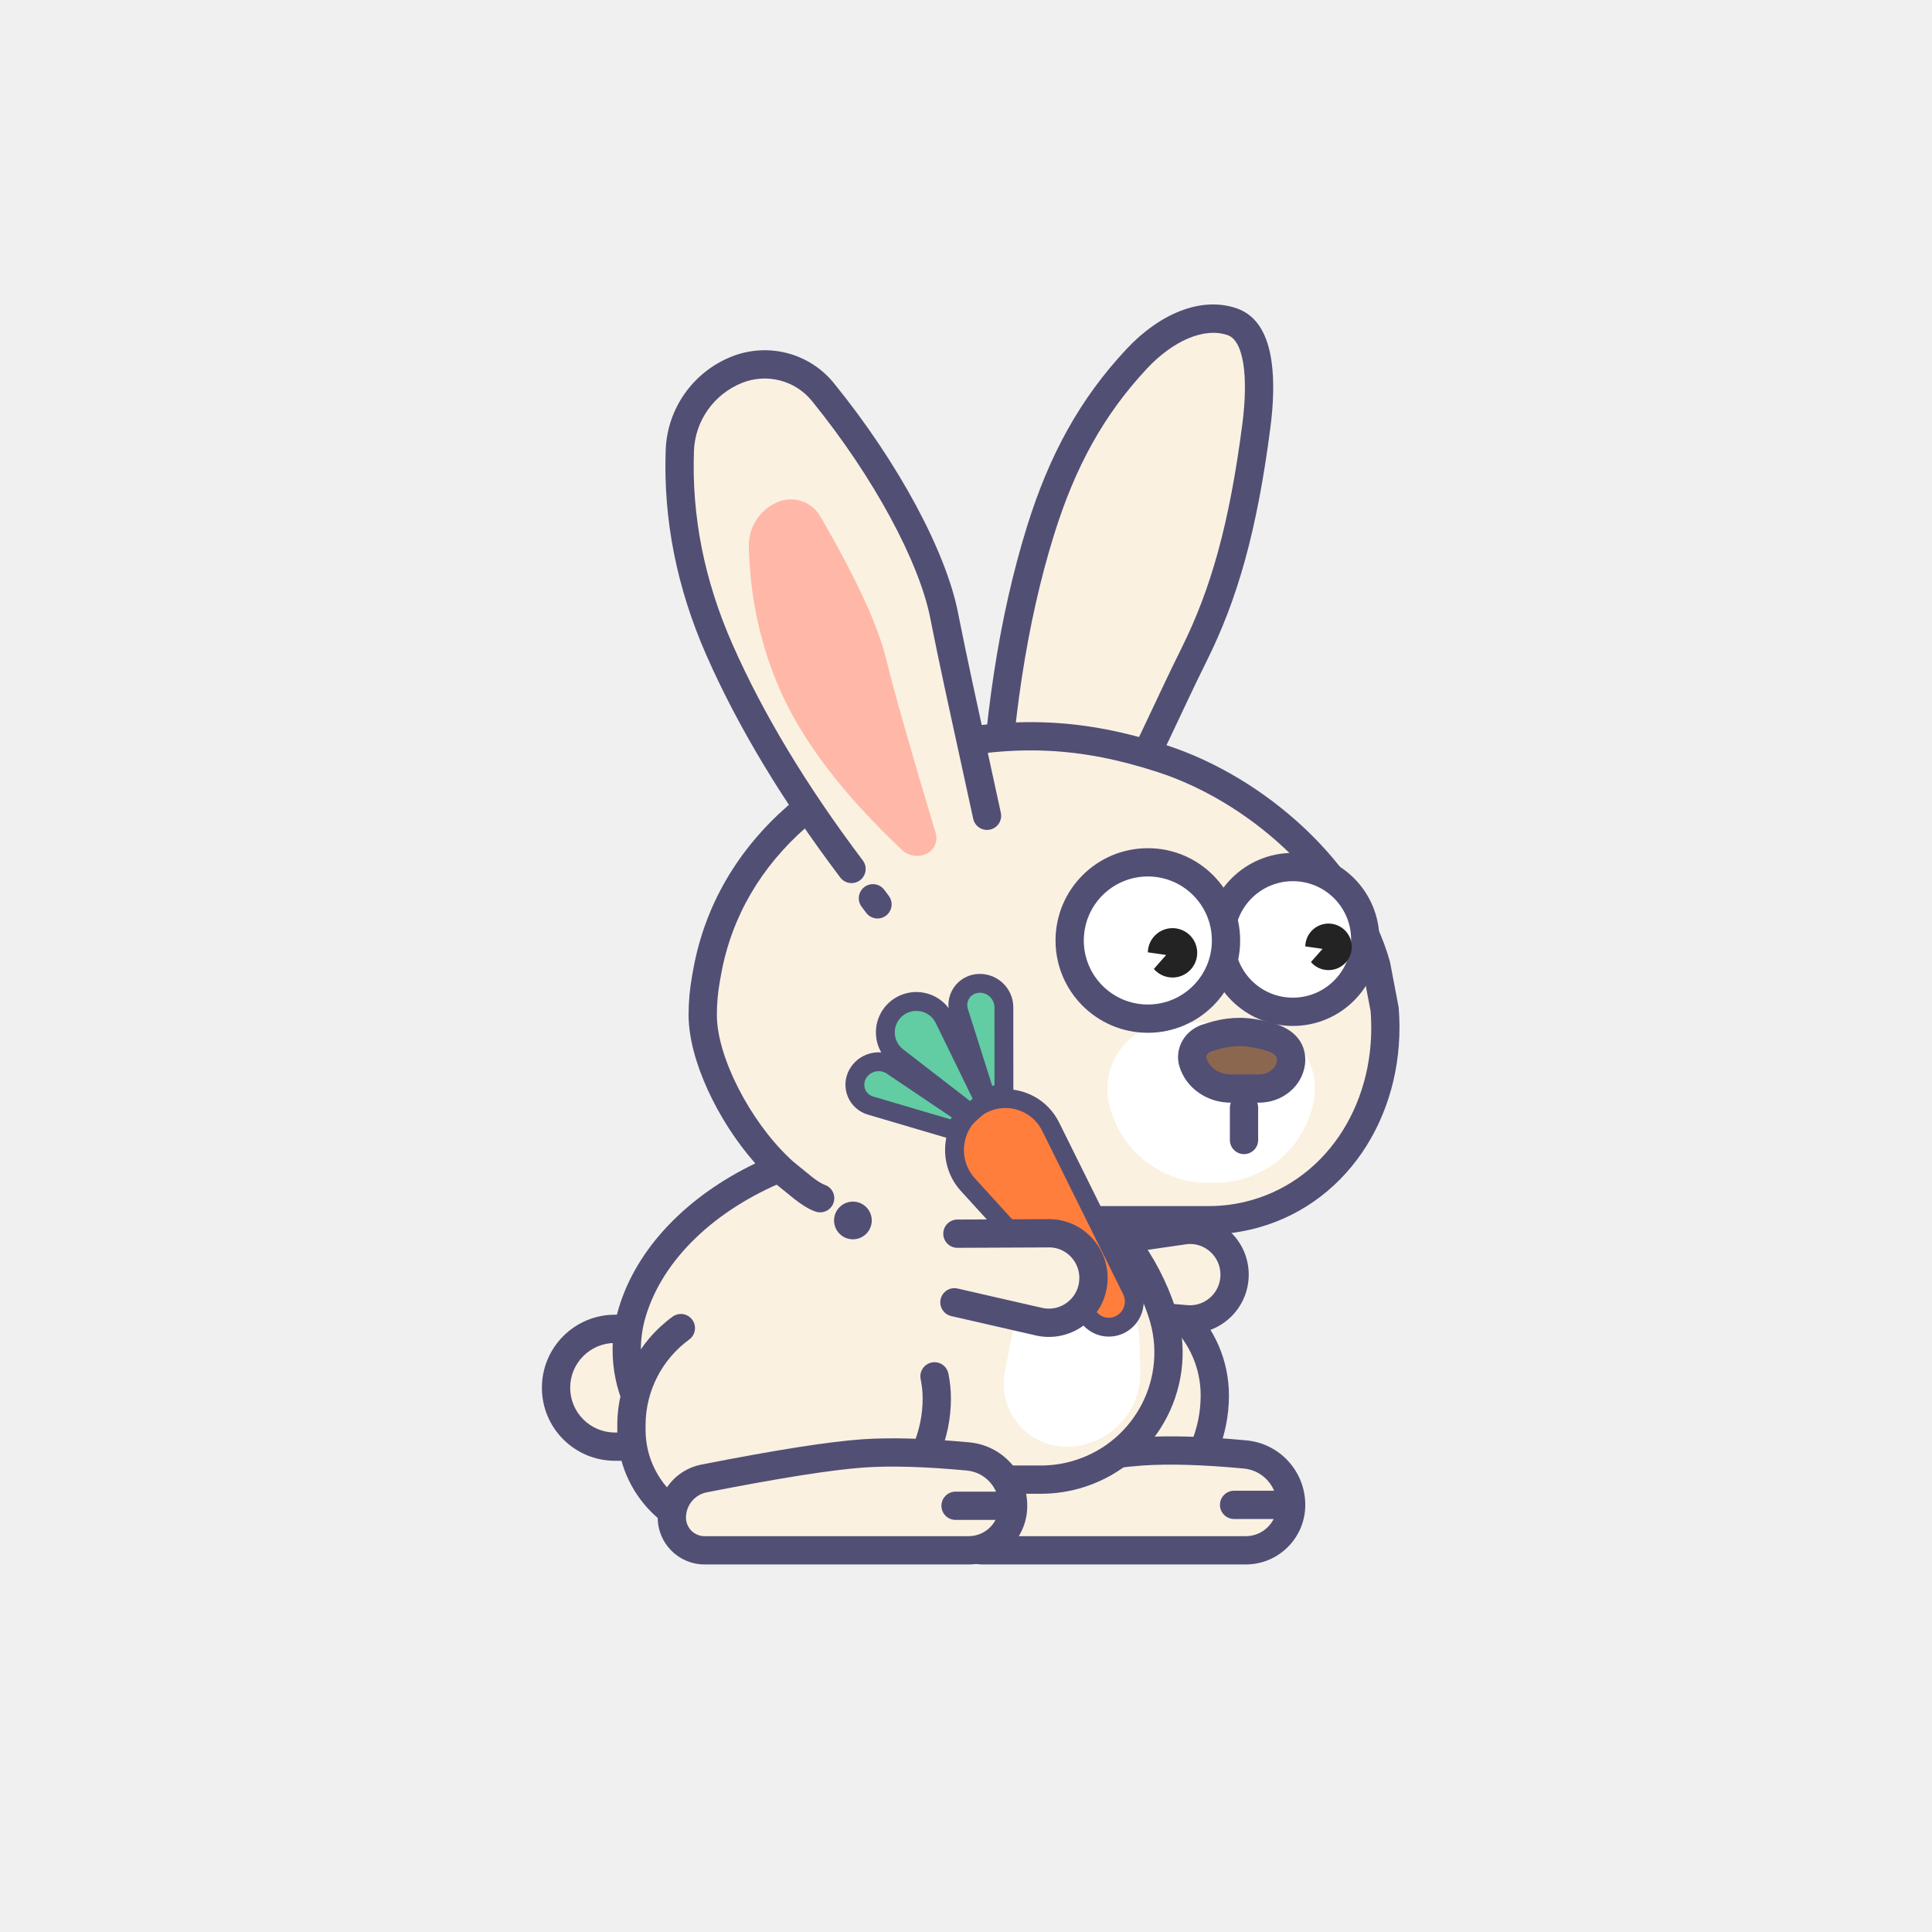
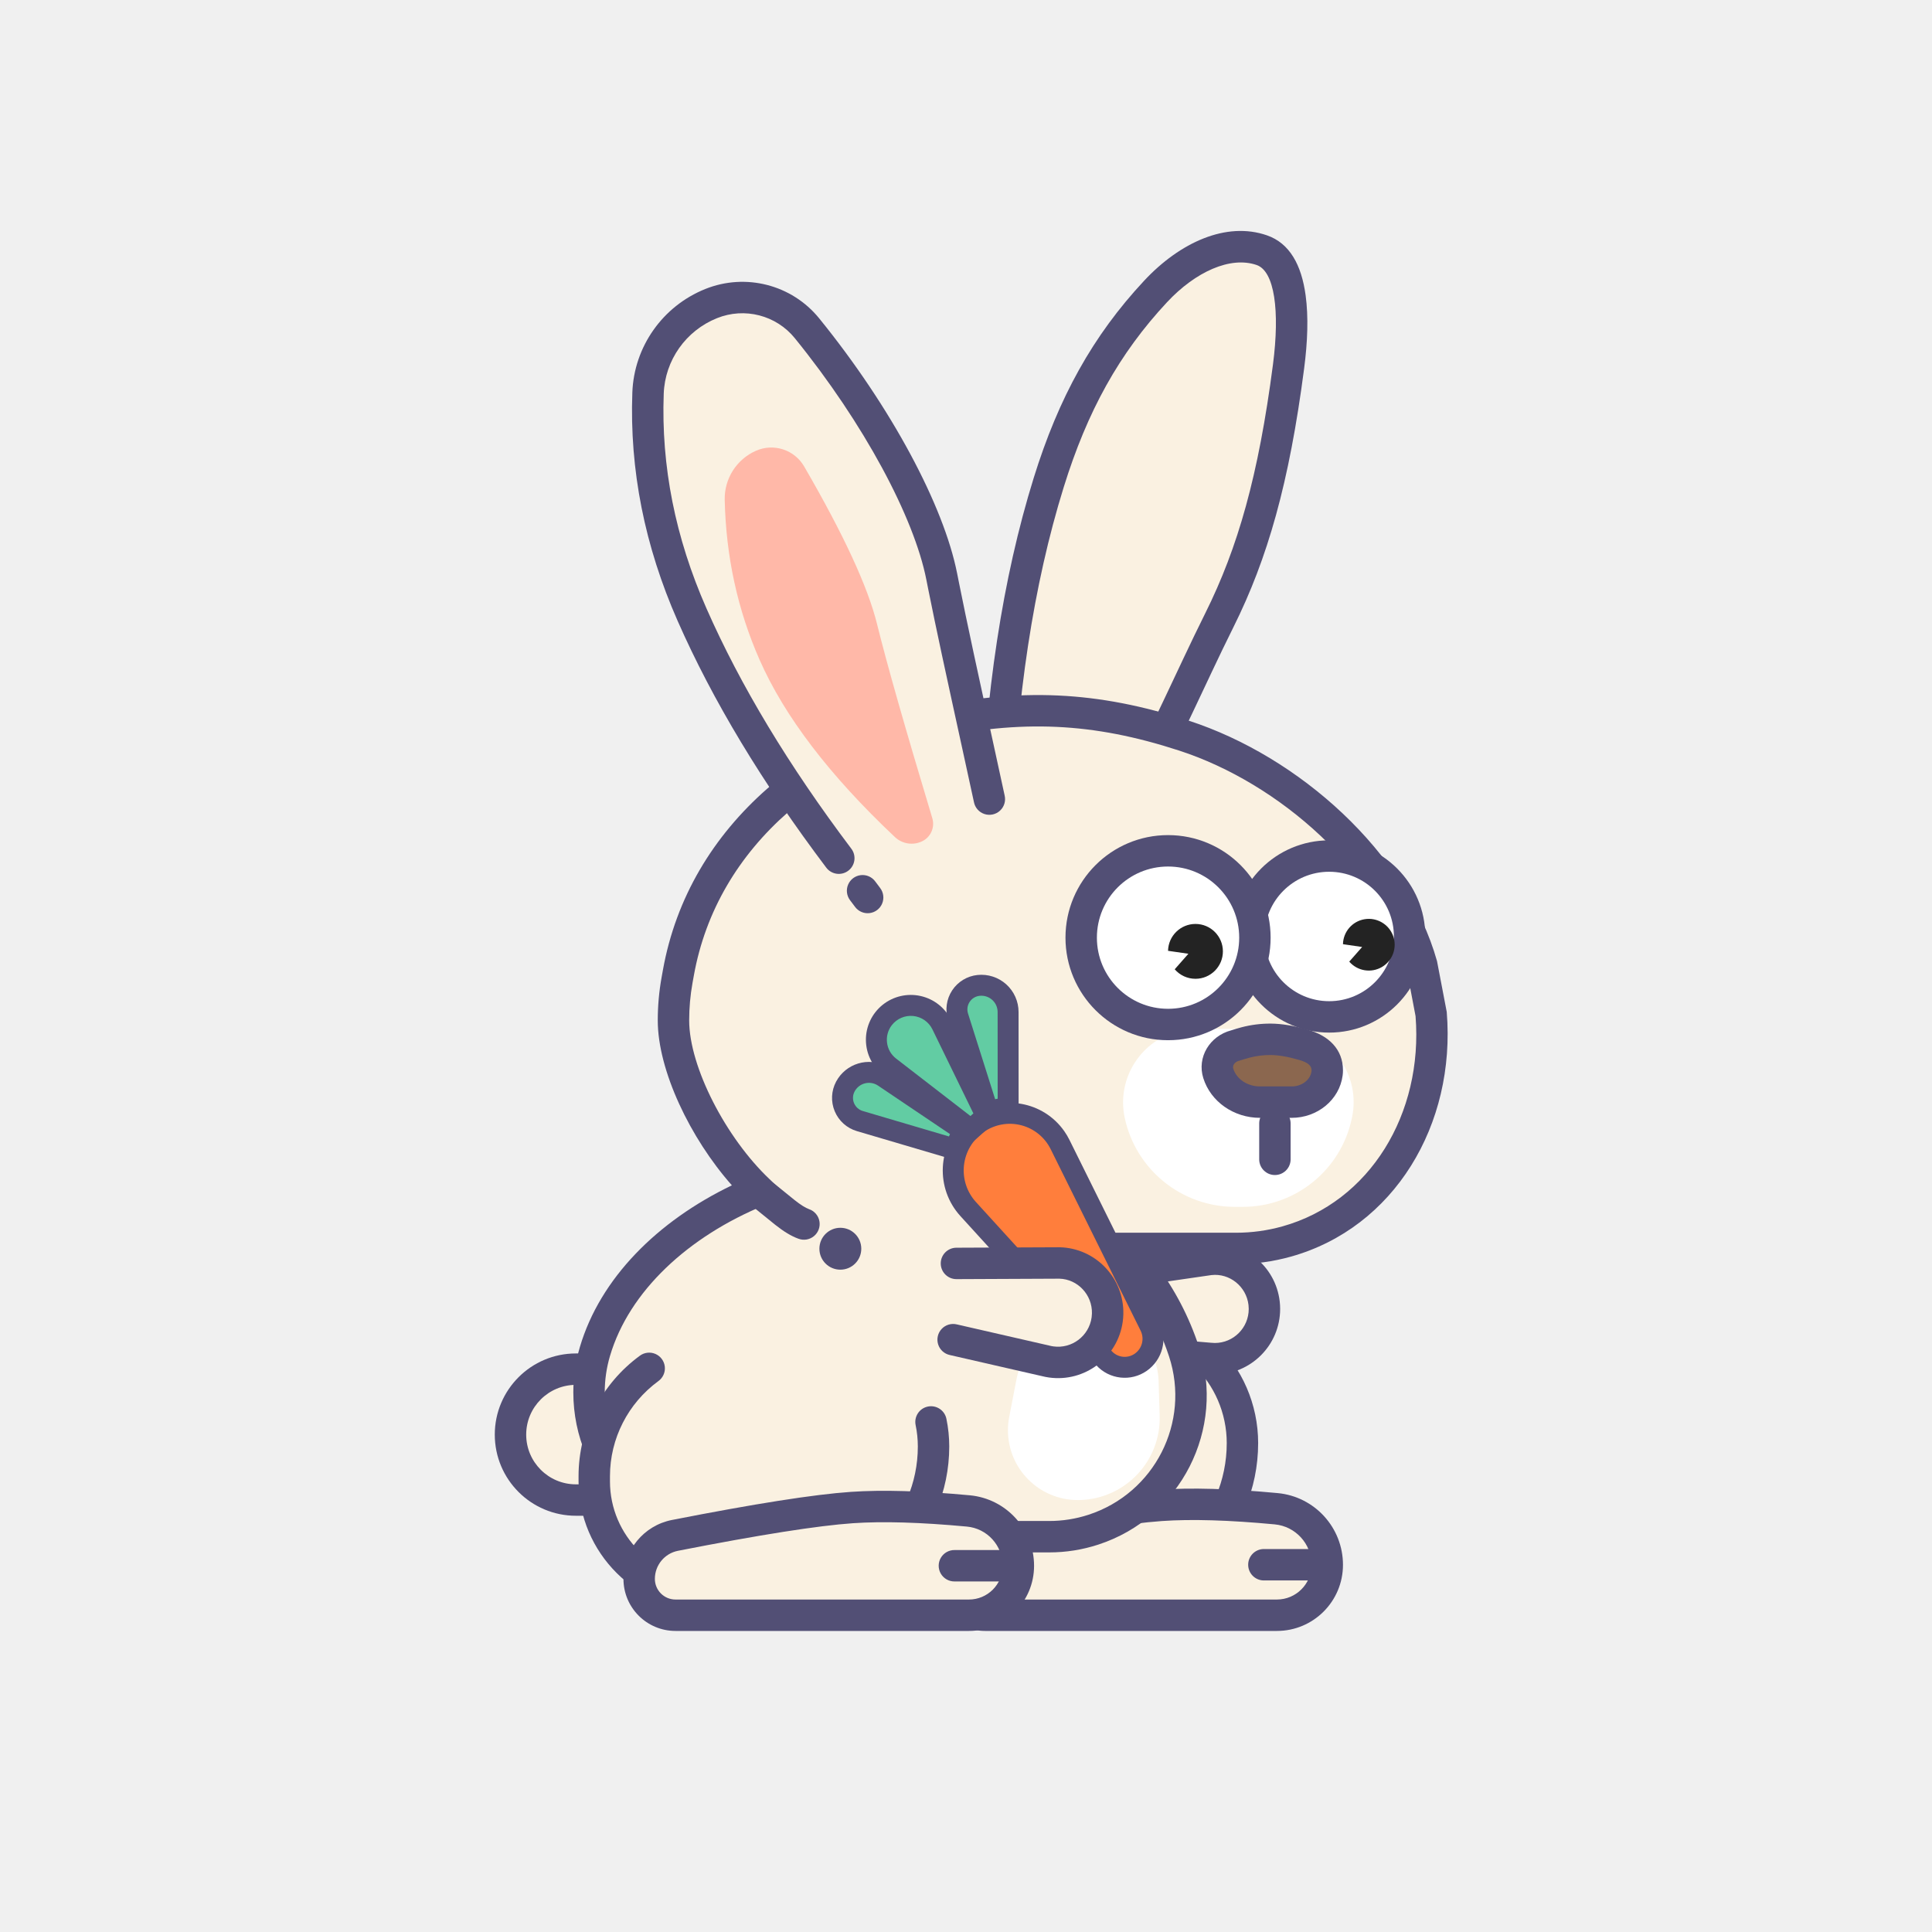
- <svg xmlns="http://www.w3.org/2000/svg" width="800px" height="800px" viewBox="0 0 1024 1024" class="icon" version="1.1">
+ <svg xmlns="http://www.w3.org/2000/svg" width="800px" height="800px" viewBox="51.2 51.2 921.6 921.6" class="icon" version="1.1">
  <path d="M528.684 447.368c1.076-62.869 8.497-117.927 22.263-165.171 10.61-36.429 25.483-65.529 49.384-92.073 12.638-14.031 32.363-26.457 50.318-20.592 16.534 5.4 15.924 35.803 13.732 55.271-6.683 59.409-17.438 93.309-30.827 121.436-16.374 34.391-25.875 60.136-56.12 117.43" fill="#FAF1E1" />
  <path d="M533.784 446.459c2.153-62.209 10.43-116.479 24.808-162.799 11.289-36.372 26.452-63.795 49.309-88.301 13.577-14.556 30.253-22.063 42.741-17.743 8.554 2.96 11.119 21.894 7.787 47.454-6.918 53.093-16.746 87.407-32.219 118.504a1148.139 1148.139 0 0 0-10.622 21.986l-2.792 5.919c-18.012 38.298-26.332 55.054-44.606 88.254a7.493 7.493 0 1 0 13.127 7.223c18.459-33.535 26.901-50.538 45.039-89.1l2.78-5.899a1162.622 1162.622 0 0 1 10.49-21.704c16.254-32.668 26.542-68.578 33.665-123.25 1.668-12.788 2.098-24.723 0.724-34.876-1.973-14.586-7.638-24.926-18.472-28.672-19.319-6.686-41.42 3.267-58.595 21.681-24.476 26.244-40.735 55.646-52.664 94.083-14.798 47.681-23.277 103.249-25.475 166.725a7.493 7.493 0 1 0 14.975 0.517z" fill="#524F75" />
  <path d="M535.649 689.754l37.289-7.802c31.824-6.663 63.023 13.737 69.684 45.561 0.832 3.966 1.249 8.01 1.249 12.063 0 40.023-32.446 72.472-72.472 72.472h-33.837c-30.67 0-55.533-24.863-55.533-55.536v-0.754c0-31.919 22.378-59.464 53.62-66.003z" fill="#FAF1E1" />
  <path d="M537.183 697.087C509.413 702.901 489.522 727.385 489.522 755.759v0.752c0 26.532 21.509 48.041 48.041 48.041h33.837c35.887 0 64.979-29.092 64.979-64.979 0-3.539-0.365-7.066-1.091-10.527-5.812-27.775-33.04-45.58-60.816-39.766l-37.289 7.807z m-3.07-14.668l37.289-7.805c35.875-7.505 71.046 15.49 78.553 51.365 0.937 4.471 1.406 9.026 1.406 13.597 0 44.162-35.803 79.964-79.964 79.964h-33.834c-34.809 0-63.026-28.22-63.026-63.028v-0.754c0-35.465 24.866-66.068 59.577-73.338z" fill="#524F75" />
  <path d="M520.864 782.771c38.962-7.785 66.977-12.278 84.05-13.477 14.511-1.019 32.86-0.485 55.056 1.603A26.876 26.876 0 0 1 684.332 797.656c0 13.277-10.764 24.042-24.042 24.042h-139.152a17.69 17.69 0 0 1-17.69-17.69 21.661 21.661 0 0 1 17.415-21.237z" fill="#FAF1E1" />
  <path d="M510.944 804.007A10.198 10.198 0 0 0 521.141 814.205h139.152a16.549 16.549 0 0 0 16.546-16.549 19.386 19.386 0 0 0-17.57-19.301c-21.819-2.053-39.781-2.575-53.83-1.591-16.674 1.174-44.437 5.625-83.106 13.354a14.161 14.161 0 0 0-11.389 13.889z m93.446-42.189c14.968-1.054 33.712-0.507 56.283 1.616A34.371 34.371 0 0 1 691.824 797.656c0 17.415-14.116 31.534-31.534 31.534h-139.152c-13.906 0-25.183-11.276-25.183-25.183a29.149 29.149 0 0 1 23.437-28.582c39.254-7.847 67.524-12.38 84.997-13.607z" fill="#524F75" />
  <path d="M676.342 790.118h-22.438a7.495 7.495 0 0 0 0 14.985h22.438a7.493 7.493 0 0 0 0-14.985z" fill="#524F75" />
  <path d="M579.434 659.064l48.55-7.041c12.982-1.504 24.721 7.832 26.219 20.852 0.102 0.902 0.155 1.811 0.155 2.717 0 13.105-10.595 23.727-23.664 23.727a24.052 24.052 0 0 1-2.712-0.155l-44.936-3.849" fill="#FAF1E1" />
  <path d="M580.511 666.479l48.553-7.041c8.649-0.997 16.674 5.382 17.698 14.291 0.072 0.619 0.107 1.241 0.107 1.863 0 8.971-7.243 16.234-16.172 16.234-0.617 0-1.234-0.035-1.848-0.107l-45.161-3.871a7.488 7.488 0 0 0-8.102 6.826 7.488 7.488 0 0 0 6.823 8.102l44.936 3.849c0.967 0.117 2.158 0.185 3.352 0.185 17.213 0 31.157-13.981 31.157-31.22 0-1.196-0.067-2.388-0.205-3.577-1.971-17.123-17.425-29.414-34.521-27.433l-48.767 7.068a7.493 7.493 0 0 0 2.15 14.831z" fill="#524F75" />
  <path d="M325.932 704.312h4.995c17.241 0 31.22 13.979 31.22 31.22s-13.979 31.22-31.22 31.22h-4.995c-17.241 0-31.22-13.979-31.22-31.22s13.979-31.22 31.22-31.22z" fill="#FAF1E1" />
  <path d="M325.932 711.805a23.727 23.727 0 0 0 0 47.454h4.995a23.727 23.727 0 0 0 0-47.454h-4.995z m0-14.985h4.995c21.382 0 38.712 17.331 38.712 38.712s-17.331 38.712-38.712 38.712h-4.995c-21.382 0-38.712-17.331-38.712-38.712s17.331-38.712 38.712-38.712z" fill="#524F75" />
  <path d="M586.307 646.733h54.487c8.175 0 16.307-1.114 24.179-3.317 47.599-13.317 72.826-60.908 68.915-108.494l-4.416-23.227c-15.375-54.649-70.259-95.524-113.497-109.585s-78.436-15.175-122.658-5.737-105.842 48.475-118.512 118.829l-0.634 3.519a108.616 108.616 0 0 0-1.718 19.226c0 25.687 19.748 61.353 40.673 81.176-33.839 13.896-67.334 40.188-78.139 76.783a68.67 68.67 0 0 0-2.812 19.454c0 38.038 30.922 68.875 69.065 68.875h150.501c7.131 0 14.219-1.124 20.994-3.334 35.475-11.564 54.834-49.617 43.238-84.992a127.81 127.81 0 0 0-29.666-49.174z" fill="#FAF1E1" />
  <path d="M623.097 693.573c12.885 39.317-8.627 81.605-48.038 94.448a75.262 75.262 0 0 1-23.317 3.704h-150.501C358.964 791.727 324.683 757.54 324.683 715.361c0-7.305 1.049-14.571 3.119-21.576 9.701-32.853 37.034-60.096 72.519-77.16-19.99-22.583-35.358-54.929-35.358-78.678 0-6.893 0.614-13.772 1.836-20.552l0.632-3.522c6.199-34.426 23.887-63.803 49.859-86.563 22.041-19.314 49.199-32.873 74.462-38.265 46.295-9.88 82.759-8.299 126.541 5.939 52.634 17.118 103.809 62.846 118.392 114.681l4.635 24.246c4.433 53.91-25.15 102.962-74.33 116.719a97.245 97.245 0 0 1-26.197 3.594h-38.24a135.283 135.283 0 0 1 20.542 39.349z m99.076-180.157c-13.217-46.43-60.409-88.539-108.514-104.181-41.23-13.409-75.019-14.875-118.777-5.535-22.77 4.86-47.606 17.256-67.714 34.878-23.52 20.612-39.417 47.014-44.986 77.949l-0.634 3.519a100.984 100.984 0 0 0-1.598 17.9c0 22.148 17.51 56.013 38.333 75.736l8.412 7.967-10.72 4.403c-36.439 14.963-64.662 41.022-73.8 71.972a61.223 61.223 0 0 0-2.505 17.331C339.668 749.253 367.231 776.741 401.241 776.741h150.501c6.344 0 12.645-1.002 18.674-2.967 31.542-10.28 48.747-44.097 38.442-75.534a120.27 120.27 0 0 0-27.935-46.295l-12.3-12.705h72.172c7.493 0 14.945-1.022 22.161-3.042 41.719-11.674 67.167-53.7 63.493-100.272l-4.276-22.511z" fill="#524F75" />
  <path d="M572.371 679.337c17.018 0 30.965 13.517 31.497 30.53l0.517 16.566c0.674 21.584-16.277 39.626-37.858 40.301-0.405 0.012-0.814 0.02-1.219 0.02-18.392 0-33.302-14.91-33.302-33.302 0-2.118 0.2-4.228 0.602-6.306l3.437-17.815A36.994 36.994 0 0 1 572.371 679.337zM622.053 541.971h39.889c19.311 0 34.966 15.655 34.966 34.966 0 2.355-0.24 4.708-0.712 7.021l-0.097 0.472a53.116 53.116 0 0 1-52.039 42.459h-3.854a53.683 53.683 0 0 1-52.494-42.459c-4.054-18.966 8.035-37.628 27.001-41.682a35.046 35.046 0 0 1 7.34-0.777z" fill="#FFFFFF" />
  <path d="M657.346 546.966c4.521 0.035 9.735 0.914 15.65 2.645 6.149 1.731 11.336 5.4 11.336 12.163 0 0.485-0.032 0.974-0.095 1.459-1.026 7.82-8.277 13.704-16.891 13.704h-15.113c-9.228 0-17.343-5.59-19.893-13.704-1.791-5.702 1.816-11.646 8.045-13.287 1.723-0.457 8.172-3.042 16.961-2.98z" fill="#8B674F" />
  <path d="M647.163 555.747c-1.406 0.362-4.74 1.409-4.865 1.441-2.228 0.587-3.274 2.315-2.807 3.799 1.538 4.903 6.701 8.459 12.745 8.459h15.113c4.968 0 8.941-3.224 9.461-7.188a3.472 3.472 0 0 0 0.032-0.482c0-2.178-1.653-3.764-5.947-4.973-5.287-1.546-9.835-2.313-13.599-2.343a39.017 39.017 0 0 0-10.133 1.286z m27.865-13.352c10 2.82 16.796 9.331 16.796 19.379 0 0.812-0.052 1.626-0.157 2.433-1.531 11.679-12.063 20.225-24.319 20.225h-15.113c-12.418 0-23.482-7.625-27.041-18.954-3.112-9.915 3.047-20.08 13.285-22.778a95.207 95.207 0 0 1 4.95-1.466 53.975 53.975 0 0 1 13.974-1.758c5.272 0.037 11.159 1.031 17.625 2.92z" fill="#524F75" />
  <path d="M646.876 497.914a38.363 38.363 0 1 0 76.725 0 38.363 38.363 0 1 0-76.725 0Z" fill="#FFFFFF" />
  <path d="M685.238 543.771C659.911 543.771 639.376 523.239 639.376 497.914S659.911 452.059 685.238 452.059s45.863 20.53 45.863 45.855c0.002 25.325-20.532 45.858-45.863 45.858z m0-14.985c17.053 0 30.877-13.822 30.877-30.87S702.292 467.044 685.238 467.044 654.361 480.865 654.361 497.914s13.824 30.872 30.877 30.872z" fill="#524F75" />
  <path d="M694.819 509.912a12.333 12.333 0 1 0-2.997-8.312l9.144 1.329-6.146 6.983z" fill="#232323" />
  <path d="M566.954 498.481a41.427 41.427 0 1 0 82.854 0 41.427 41.427 0 1 0-82.854 0Z" fill="#FFFFFF" />
  <path d="M608.381 547.4C581.36 547.4 559.454 525.497 559.454 498.478 559.454 471.462 581.36 449.561 608.381 449.561c27.021 0 48.927 21.901 48.927 48.917 0 27.019-21.906 48.922-48.927 48.922z m0-14.985c18.747 0 33.942-15.195 33.942-33.934S627.128 464.546 608.381 464.546 574.439 479.739 574.439 498.478s15.195 33.937 33.942 33.937z" fill="#524F75" />
  <path d="M611.558 513.571a13.062 13.062 0 0 0 9.905 4.531 13.082 13.082 0 1 0 0-26.164 13.085 13.085 0 0 0-13.082 12.817l9.703 1.409-6.526 7.408z" fill="#232323" />
  <path d="M651.863 586.927v17.483a7.495 7.495 0 0 0 14.985 0v-17.483a7.495 7.495 0 0 0-14.985 0z" fill="#524F75" />
  <path d="M495.311 729.498c0.799 3.849 1.201 7.77 1.201 11.701 0 39.234-32.004 71.038-71.485 71.038h-35.615C359.182 812.237 334.673 787.881 334.673 757.837v-2.45c0-20.805 10.103-39.644 26.105-51.39" fill="#FAF1E1" />
  <path d="M487.976 731.019c0.697 3.352 1.046 6.761 1.046 10.18 0 35.086-28.64 63.545-63.993 63.545H389.412C363.308 804.744 342.166 783.732 342.166 757.837v-2.45c0-18.02 8.637-34.776 23.045-45.348a7.493 7.493 0 1 0-8.864-12.081C338.122 711.333 327.18 732.552 327.18 755.385v2.45c0 34.192 27.873 61.892 62.232 61.892h35.618c43.607 0 78.978-35.148 78.978-78.531 0-4.441-0.455-8.876-1.359-13.225a7.493 7.493 0 0 0-14.673 3.047z" fill="#524F75" />
  <path d="M452.059 646.868m-9.99 0a9.99 9.99 0 1 0 19.98 0 9.99 9.99 0 1 0-19.98 0Z" fill="#524F75" />
  <path d="M373.173 783.607c39.134-7.673 67.264-12.101 84.388-13.277 14.618-1.007 33.138-0.47 55.556 1.616A26.299 26.299 0 0 1 536.976 798.131 23.567 23.567 0 0 1 513.409 821.698H373.433a17.338 17.338 0 0 1-17.338-17.338 21.144 21.144 0 0 1 17.078-20.752z" fill="#FAF1E1" />
  <path d="M363.587 804.359A9.843 9.843 0 0 0 373.433 814.205h139.976A16.074 16.074 0 0 0 529.483 798.131a18.802 18.802 0 0 0-17.063-18.724c-22.048-2.05-40.181-2.58-54.347-1.606-16.731 1.154-44.609 5.54-83.461 13.157a13.654 13.654 0 0 0-11.024 13.402z m93.456-41.507c15.07-1.039 33.974-0.487 56.765 1.631C531.181 766.102 544.468 780.68 544.468 798.131 544.468 815.286 530.562 829.19 513.409 829.19H373.433c-13.714 0-24.831-11.117-24.831-24.831 0-13.692 9.691-25.47 23.13-28.105 39.419-7.73 67.799-12.196 85.312-13.402z" fill="#524F75" />
  <path d="M528.986 790.598h-22.438a7.493 7.493 0 1 0 0 14.985h22.438a7.495 7.495 0 0 0 0-14.985z" fill="#524F75" />
  <path d="M411.658 627.892c4.468 3.646 7.568 6.156 9.323 7.548 4.059 3.219 7.7 5.445 11.089 6.654a7.493 7.493 0 1 0 5.04-14.111c-1.608-0.572-3.934-1.996-6.818-4.283a945.519 945.519 0 0 1-9.159-7.418 7.493 7.493 0 1 0-9.476 11.611z" fill="#524F75" />
  <path d="M464.821 479.342l-2.338-3.117m-11.384-15.587c-30.206-40.053-53.553-78.798-70.042-116.236-15.288-34.711-22.276-69.922-20.962-105.627 0.692-18.882 12.488-35.618 30.088-42.696 16.209-6.519 34.759-1.748 45.723 11.759 35.728 44.022 58.568 89.505 64.282 118.427 5.804 29.391 12.138 57.374 22.69 106.031" fill="#FAF1E1" />
  <path d="M471.04 474.781l-2.335-3.114a7.493 7.493 0 1 0-11.986 8.994l2.34 3.114a7.49 7.49 0 1 0 11.981-8.991z m-13.732-18.719c-29.871-39.609-52.918-77.861-69.16-114.743-14.836-33.692-21.604-67.774-20.335-102.333 0.587-15.919 10.54-30.041 25.4-36.015 13.167-5.295 28.217-1.424 37.109 9.528 33.088 40.768 56.912 85.584 62.749 115.153 0.295 1.504 0.597 3.015 0.899 4.533 0.992 4.945 2.023 9.99 3.129 15.295 2.168 10.402 4.496 21.229 8.095 37.738l4.903 22.453c2.135 9.788 3.879 17.803 5.692 26.149a7.493 7.493 0 1 0 14.643-3.172c-1.811-8.354-3.557-16.379-5.694-26.169l-4.903-22.453a3992.726 3992.726 0 0 1-8.062-37.603c-1.099-5.27-2.123-10.275-3.107-15.183-0.302-1.504-0.599-3.002-0.894-4.493-6.369-32.261-31.307-79.18-65.811-121.691-13.042-16.064-35.083-21.734-54.339-13.994-20.343 8.182-33.979 27.531-34.784 49.372-1.354 36.857 5.857 73.191 21.594 108.924 16.736 37.998 40.378 77.235 70.913 117.725a7.49 7.49 0 1 0 11.963-9.021z" fill="#524F75" />
  <path d="M411.853 266.205a18.117 18.117 0 0 1 22.943 7.503c18.807 32.406 30.383 57.429 34.741 75.069 4.688 18.986 13.487 49.896 26.392 92.724a9.256 9.256 0 0 1-4.838 11.004 11.596 11.596 0 0 1-12.997-2.006c-31.135-29.339-52.656-57.531-64.569-84.582-10.482-23.797-16.022-49.222-16.621-76.278a24.981 24.981 0 0 1 14.95-23.435z" fill="#FFB8A8" />
  <path d="M517.577 587.117c12.093-8.467 28.762-5.527 37.229 6.566 0.774 1.099 1.459 2.26 2.055 3.462l42.918 86.603a13.679 13.679 0 0 1-4.408 17.273 13.367 13.367 0 0 1-17.543-1.946l-64.787-71.128c-10.175-11.169-9.371-28.472 1.798-38.642 0.869-0.787 1.781-1.521 2.737-2.188z" fill="#FF7E3C" />
  <path d="M520.439 591.21a22.353 22.353 0 0 0-3.701 33.372l64.787 71.126a8.362 8.362 0 0 0 10.979 1.219 8.674 8.674 0 0 0 2.8-10.959l-42.918-86.605a21.734 21.734 0 0 0-31.946-8.152z m-5.729-8.187c14.351-10.048 34.139-6.561 44.189 7.792 0.914 1.306 1.731 2.682 2.438 4.111l42.918 86.603a18.667 18.667 0 0 1-6.022 23.582 18.352 18.352 0 0 1-24.096-2.677l-64.787-71.121c-12.031-13.212-11.079-33.672 2.13-45.703 1.022-0.934 2.098-1.798 3.229-2.587z" fill="#524F75" />
  <path d="M454.731 568.977a12.758 12.758 0 0 1 18.464-4.251l37.299 26.085-4.041 8.931-45.108-14.171a11.526 11.526 0 0 1-6.614-16.594z" fill="#62CCA3" />
  <path d="M470.048 569.062a7.765 7.765 0 0 0-11.189 2.785 6.529 6.529 0 0 0 3.906 9.328l45.348 13.382-5.997 2.812 3.884-8.996 1.793 6.119-37.746-25.43z m4.021-9.218c0.537 0.285 1.056 0.597 1.561 0.937l41.185 27.748-7.278 16.866-49.597-14.633a16.516 16.516 0 0 1-9.895-23.617 17.758 17.758 0 0 1 24.027-7.3z" fill="#524F75" />
  <path d="M518.189 521.246a12.755 12.755 0 0 0-10.31 15.894l11.754 43.967 9.773-0.742 2.113-47.234a11.521 11.521 0 0 0-13.329-11.888z" fill="#62CCA3" />
  <path d="M527.085 533.939c0-0.265-0.015-0.529-0.047-0.792a7.765 7.765 0 0 0-8.522-6.926 6.519 6.519 0 0 0-5.547 8.459l14.266 45.076-5.684-3.402 9.631-1.811-4.071 4.91-0.025-45.516z m-9.596-17.655a17.75 17.75 0 0 1 19.583 17.653l0.025 49.659-18.055 3.394-15.597-49.297a16.514 16.514 0 0 1 14.044-21.409z" fill="#524F75" />
  <path d="M475.323 534.451a16.464 16.464 0 0 1 25.155 5.585l21.197 43.495-7.318 6.514-38.745-29.931a16.359 16.359 0 0 1-0.29-25.662z" fill="#62CCA3" />
  <path d="M495.981 542.23a11.466 11.466 0 0 0-19.369-2.003 11.364 11.364 0 0 0 2.048 15.934l35.465 27.401 1.396-1.244-19.541-40.088z m-23.802-11.664a21.459 21.459 0 0 1 32.78 7.288l22.858 46.894-13.247 11.783-42.019-32.463a21.354 21.354 0 0 1-0.375-33.5z" fill="#524F75" />
  <path d="M507.824 653.277l49.06 0.639c13.057 0.547 23.19 11.604 22.633 24.693a24.032 24.032 0 0 1-0.27 2.712c-2.048 12.942-14.176 21.776-27.084 19.731a24.014 24.014 0 0 1-2.652-0.579l-43.782-10.829" fill="#FAF1E1" />
  <path d="M507.477 661.372l49.06-0.217c8.706 0.217 15.765 7.65 15.537 16.614-0.015 0.624-0.065 1.244-0.152 1.861-1.249 8.884-9.433 15.065-18.272 13.824a15.72 15.72 0 0 1-1.818-0.365l-44.179-10.118a7.493 7.493 0 1 0-3.344 14.606l43.965 10.068c0.939 0.25 2.11 0.482 3.294 0.649 17.041 2.395 32.795-9.513 35.196-26.582 0.165-1.184 0.262-2.375 0.292-3.572 0.435-17.231-13.16-31.552-30.365-31.974l-49.277 0.215a7.493 7.493 0 0 0 0.065 14.99z" fill="#524F75" />
</svg>
